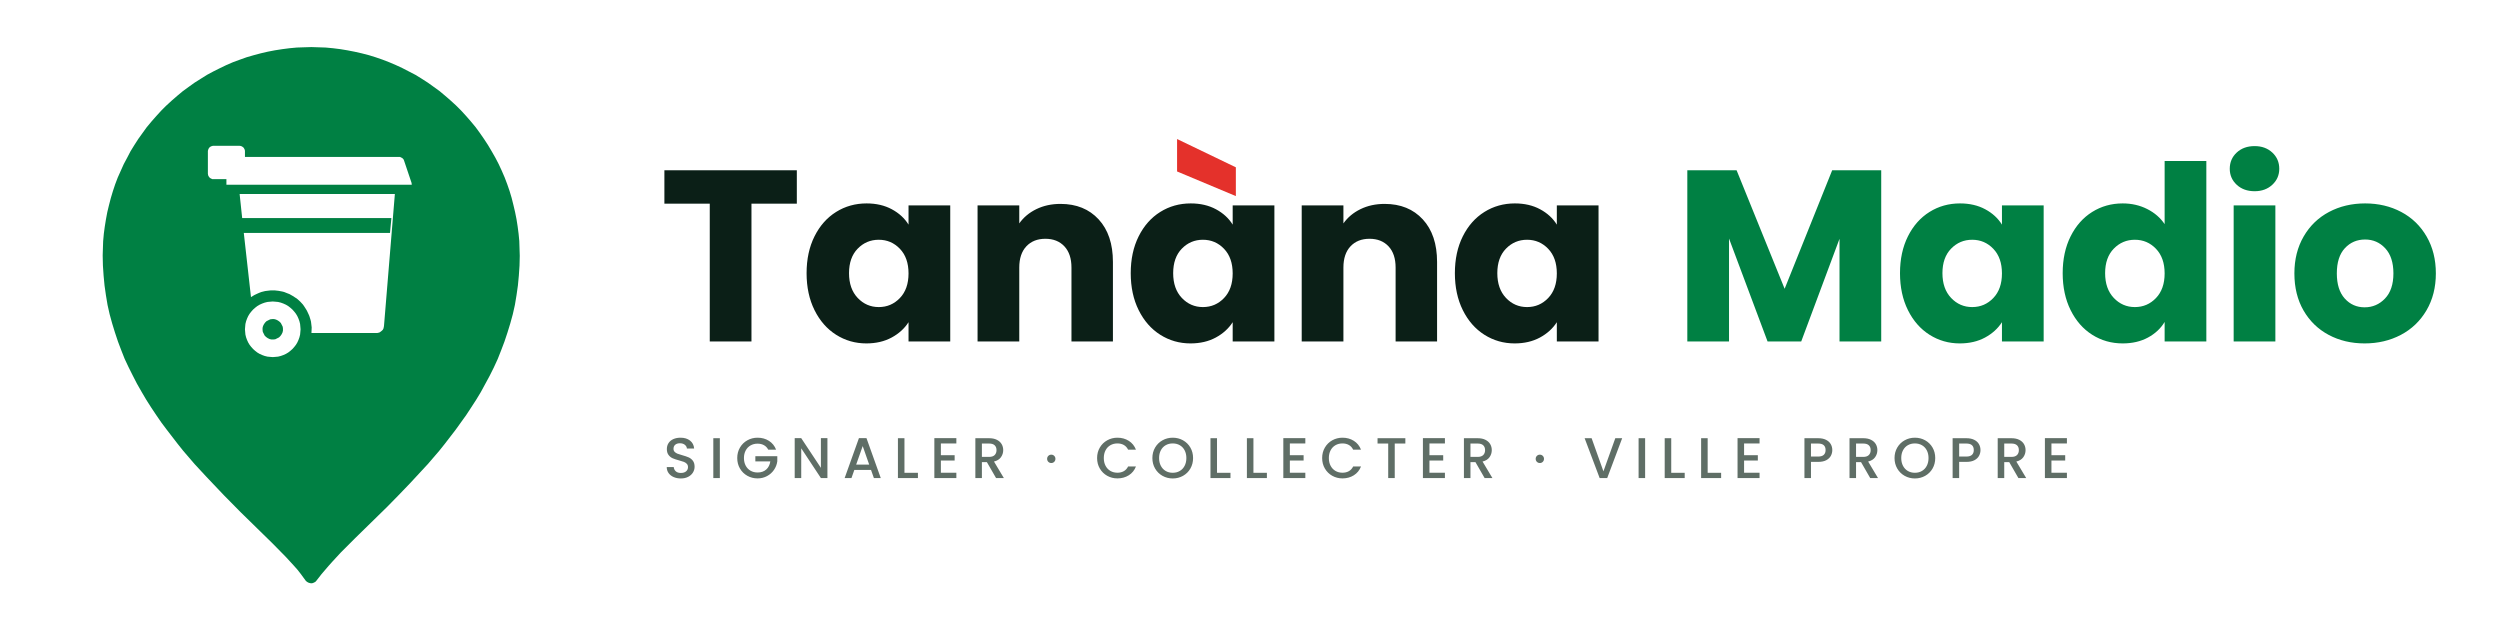
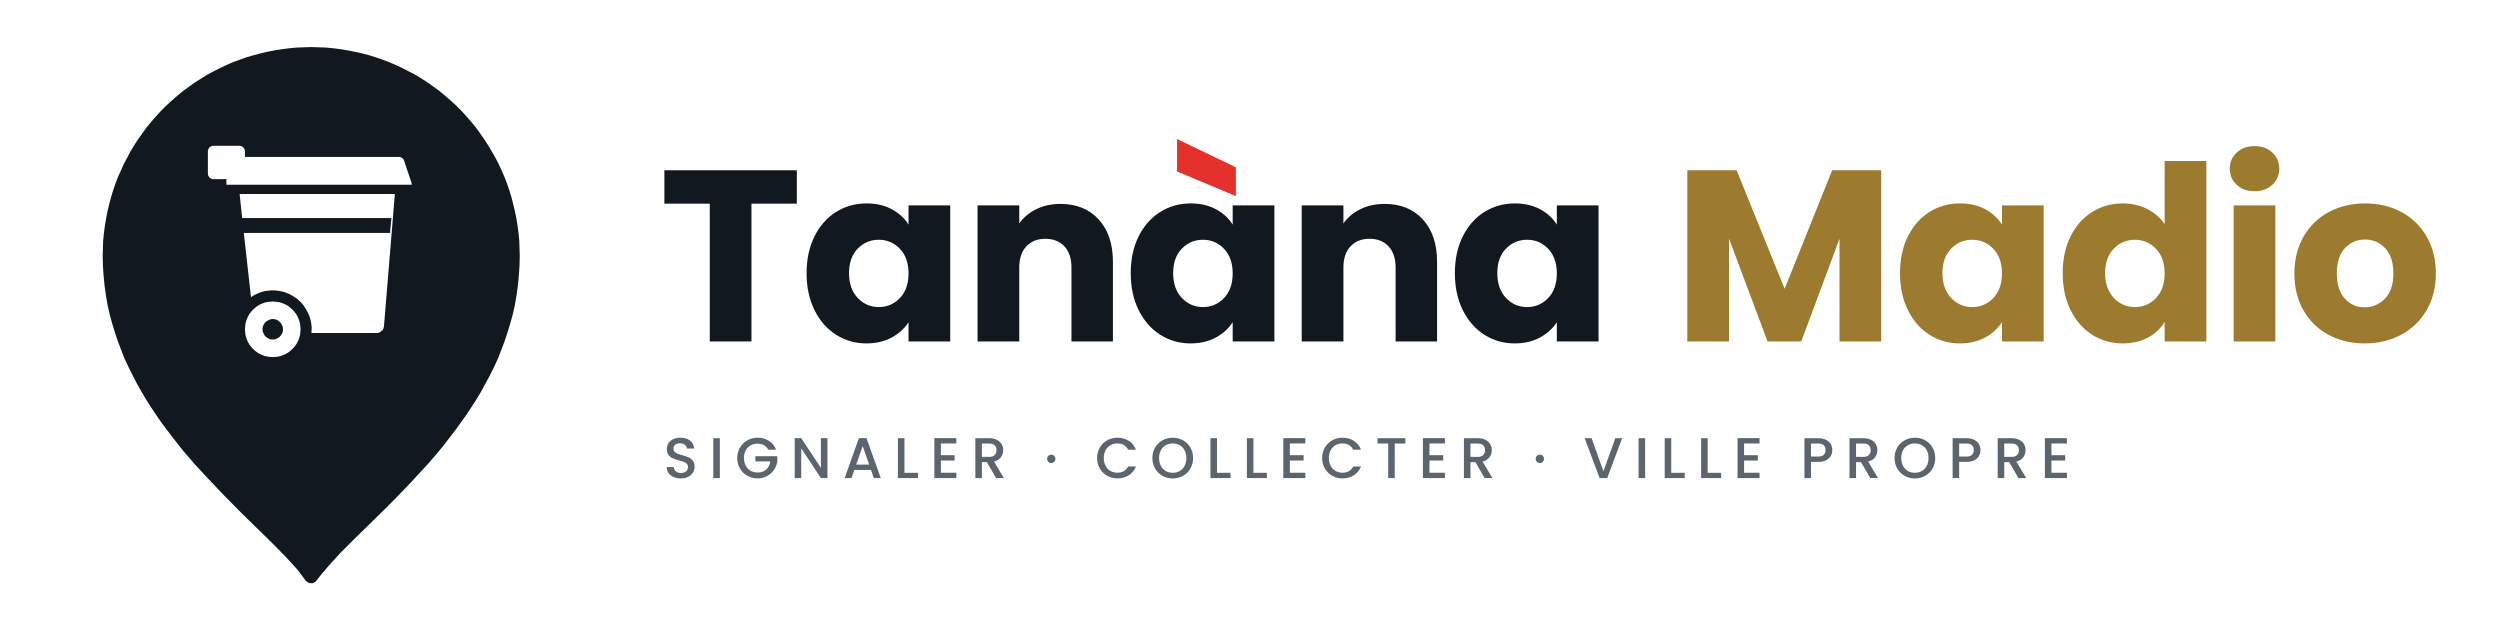
<svg xmlns="http://www.w3.org/2000/svg" viewBox="0 0 1025 256" width="1025" height="256" role="img" aria-labelledby="title">
  <g transform="translate(6 6) scale(0.95)">
-     <path fill="#008043" fill-rule="evenodd" d="M125.7 244.4L126.2 244.8L126.7 245.1L127.3 245.3L127.8 245.4L128.4 245.4L129.0 245.2L129.6 244.9L130.0 244.6L132.5 241.4L135.5 237.9L137.2 236.0L140.8 232.1L146.9 226.0L160.8 212.4L165.7 207.4L170.7 202.2L175.7 196.8L178.3 194.0L183.2 188.3L185.6 185.3L190.3 179.2L192.6 176.0L194.9 172.8L197.0 169.6L199.2 166.2L201.2 162.9L203.1 159.4L205.0 155.9L206.8 152.3L208.5 148.6L210.0 144.8L211.4 141.1L212.7 137.2L213.9 133.3L215.0 129.3L215.9 125.3L216.6 121.1L217.2 116.9L217.6 112.7L217.9 108.3L218.0 104.1L217.9 100.9L217.8 97.7L217.5 94.6L217.1 91.5L216.6 88.3L216.0 85.3L215.3 82.3L214.5 79.1L213.6 76.1L212.6 73.2L211.5 70.3L210.2 67.3L208.9 64.5L207.5 61.8L205.9 59.0L204.3 56.3L202.6 53.7L200.8 51.1L198.9 48.5L196.9 46.1L194.9 43.8L192.7 41.4L190.5 39.2L188.2 37.1L185.9 35.1L183.4 33.0L180.9 31.2L178.4 29.4L175.6 27.6L173.0 26.0L170.3 24.6L167.4 23.1L164.6 21.8L161.8 20.6L158.7 19.4L155.8 18.4L152.9 17.5L149.8 16.7L146.7 16.0L143.6 15.4L140.6 14.9L137.4 14.5L134.2 14.2L131.1 14.1L128.1 14.0L124.8 14.1L121.8 14.2L118.6 14.5L115.5 14.9L112.3 15.4L109.2 16.0L106.2 16.7L103.2 17.5L100.1 18.4L97.3 19.4L94.3 20.5L91.3 21.8L88.6 23.1L85.8 24.5L83.0 26.0L80.3 27.7L77.6 29.4L75.1 31.2L72.5 33.1L70.1 35.1L67.8 37.1L65.4 39.3L63.3 41.4L61.2 43.7L59.0 46.2L57.0 48.6L55.2 51.1L53.4 53.6L51.6 56.4L50.0 59.0L48.6 61.7L47.1 64.5L45.8 67.4L44.5 70.3L43.4 73.2L42.4 76.2L41.5 79.2L40.7 82.3L40.0 85.2L39.4 88.4L38.9 91.5L38.5 94.5L38.2 97.8L38.1 100.8L38.0 103.9L38.1 108.3L38.4 112.7L38.8 116.9L39.4 121.1L40.1 125.3L41.0 129.3L42.1 133.3L43.3 137.2L44.6 141.1L46.0 144.8L47.5 148.6L49.2 152.2L51.0 155.8L52.8 159.3L54.8 162.8L56.8 166.2L58.9 169.5L61.1 172.8L63.3 176.0L65.7 179.2L70.4 185.3L72.8 188.3L77.7 194.0L82.8 199.5L90.3 207.4L97.6 214.8L111.2 228.1L117.1 234.1L120.5 237.8L122.1 239.6L123.5 241.4ZM83.5 69.3L83.4 68.6L83.4 58.8L83.6 58.1L83.8 57.7L84.1 57.3L84.5 57.0L84.9 56.8L85.6 56.6L97.0 56.6L97.7 56.7L98.3 57.0L98.9 57.5L99.1 57.9L99.3 58.3L99.4 58.8L99.4 61.4L165.8 61.4L166.3 61.4L166.9 61.7L167.3 61.9L167.8 62.4L168.0 62.8L171.3 72.6L171.4 73.4L91.4 73.4L91.4 71.0L85.8 71.0L85.3 71.0L84.9 70.8L84.3 70.5L83.8 69.9ZM156.5 137.4L128.1 137.4L128.2 135.0L128.0 133.3L127.9 132.5L127.7 131.7L127.2 130.1L126.9 129.4L126.2 127.9L125.8 127.2L124.9 125.8L124.4 125.1L123.3 123.9L122.1 122.8L121.4 122.3L120.0 121.4L118.6 120.6L117.8 120.3L116.3 119.7L115.5 119.5L113.9 119.2L113.0 119.1L112.2 119.0L110.6 119.0L108.9 119.2L108.1 119.3L106.5 119.7L105.7 120.0L105.0 120.3L103.5 121.0L102.0 121.9L98.9 94.2L162.0 94.2L162.6 87.8L98.2 87.8L97.1 77.4L164.1 77.4L159.4 134.4L159.2 135.4L158.9 136.0L158.5 136.4L158.0 136.8L157.4 137.2ZM123.3 134.6L123.4 135.8L123.3 137.0L123.2 138.1L122.9 139.3L122.5 140.4L122.0 141.5L121.4 142.5L120.7 143.4L119.9 144.3L119.0 145.1L118.1 145.8L117.1 146.4L116.0 146.9L114.9 147.3L113.7 147.6L112.6 147.7L111.4 147.8L110.2 147.7L109.1 147.6L107.9 147.3L106.8 146.9L105.7 146.4L104.7 145.8L103.8 145.1L102.9 144.3L102.1 143.4L101.4 142.5L100.8 141.5L100.3 140.4L99.9 139.3L99.6 138.1L99.5 137.0L99.4 135.8L99.5 134.6L99.6 133.5L99.9 132.3L100.3 131.2L100.8 130.1L101.4 129.1L102.1 128.2L102.9 127.3L103.8 126.5L104.7 125.8L105.7 125.2L106.8 124.7L107.9 124.3L109.1 124.0L110.2 123.9L111.4 123.8L112.6 123.9L113.7 124.0L114.9 124.3L116.0 124.7L117.1 125.2L118.1 125.8L119.0 126.5L119.9 127.3L120.7 128.2L121.4 129.1L122.0 130.1L122.5 131.2L122.9 132.3L123.2 133.5ZM115.8 136.4L115.8 135.5L115.7 134.7L115.3 133.9L114.9 133.1L114.3 132.5L113.6 132.0L112.8 131.6L112.0 131.4L111.1 131.4L110.3 131.5L109.5 131.9L108.7 132.3L108.1 132.9L107.6 133.6L107.2 134.4L107.0 135.2L107.0 136.1L107.1 136.9L107.5 137.7L107.9 138.5L108.5 139.1L109.2 139.6L110.0 140.0L110.8 140.2L111.7 140.2L112.5 140.1L113.3 139.7L114.1 139.3L114.7 138.7L115.2 138.0L115.6 137.2Z" />
+     <path fill="#111820" fill-rule="evenodd" d="M125.7 244.4L126.2 244.8L126.7 245.1L127.3 245.3L127.8 245.4L128.4 245.4L129.0 245.2L129.6 244.9L130.0 244.6L132.5 241.4L135.5 237.9L137.2 236.0L140.8 232.1L146.9 226.0L160.8 212.4L165.7 207.4L170.7 202.2L175.7 196.8L178.3 194.0L183.2 188.3L185.6 185.3L190.3 179.2L192.6 176.0L194.9 172.8L197.0 169.6L199.2 166.2L201.2 162.9L203.1 159.4L205.0 155.9L206.8 152.3L208.5 148.6L210.0 144.8L211.4 141.1L212.7 137.2L213.9 133.3L215.0 129.3L215.9 125.3L216.6 121.1L217.2 116.9L217.6 112.7L217.9 108.3L218.0 104.1L217.9 100.9L217.8 97.7L217.5 94.6L217.1 91.5L216.6 88.3L216.0 85.3L215.3 82.3L214.5 79.1L213.6 76.1L212.6 73.2L211.5 70.3L210.2 67.3L208.9 64.5L207.5 61.8L205.9 59.0L204.3 56.3L202.6 53.7L200.8 51.1L198.9 48.5L196.9 46.1L194.9 43.8L192.7 41.4L190.5 39.2L188.2 37.1L185.9 35.1L183.4 33.0L180.9 31.2L178.4 29.4L175.6 27.6L173.0 26.0L170.3 24.6L167.4 23.1L164.6 21.8L161.8 20.6L158.7 19.4L155.8 18.4L152.9 17.5L149.8 16.7L146.7 16.0L143.6 15.4L140.6 14.9L137.4 14.5L134.2 14.2L131.1 14.1L128.1 14.0L124.8 14.1L121.8 14.2L118.6 14.5L115.5 14.9L112.3 15.4L109.2 16.0L106.2 16.7L103.2 17.5L100.1 18.4L97.3 19.4L94.3 20.5L91.3 21.8L88.6 23.1L85.8 24.5L83.0 26.0L80.3 27.7L77.6 29.4L75.1 31.2L72.5 33.1L70.1 35.1L67.8 37.1L65.4 39.3L63.3 41.4L61.2 43.7L59.0 46.2L57.0 48.6L55.2 51.1L53.4 53.6L51.6 56.4L50.0 59.0L48.6 61.7L47.1 64.5L45.8 67.4L44.5 70.3L43.4 73.2L42.4 76.2L41.5 79.2L40.7 82.3L40.0 85.2L39.4 88.4L38.9 91.5L38.5 94.5L38.2 97.8L38.1 100.8L38.0 103.9L38.1 108.3L38.4 112.7L38.8 116.9L39.4 121.1L40.1 125.3L41.0 129.3L42.1 133.3L43.3 137.2L44.6 141.1L46.0 144.8L47.5 148.6L49.2 152.2L51.0 155.8L52.8 159.3L54.8 162.8L56.8 166.2L58.9 169.5L61.1 172.8L63.3 176.0L65.7 179.2L70.4 185.3L72.8 188.3L77.7 194.0L82.8 199.5L90.3 207.4L97.6 214.8L111.2 228.1L117.1 234.1L120.5 237.8L122.1 239.6L123.5 241.4ZM83.5 69.3L83.4 68.6L83.4 58.8L83.6 58.1L83.8 57.7L84.1 57.3L84.5 57.0L84.9 56.8L85.6 56.6L97.0 56.6L97.7 56.7L98.3 57.0L98.9 57.5L99.1 57.9L99.3 58.3L99.4 58.8L99.4 61.4L165.8 61.4L166.3 61.4L166.9 61.7L167.3 61.9L167.8 62.4L168.0 62.8L171.3 72.6L171.4 73.4L91.4 73.4L91.4 71.0L85.8 71.0L85.3 71.0L84.9 70.8L84.3 70.5L83.8 69.9ZM156.5 137.4L128.1 137.4L128.2 135.0L128.0 133.3L127.9 132.5L127.7 131.7L127.2 130.1L126.9 129.4L126.2 127.9L125.8 127.2L124.9 125.8L124.4 125.1L123.3 123.9L122.1 122.8L121.4 122.3L120.0 121.4L118.6 120.6L117.8 120.3L116.3 119.7L115.5 119.5L113.9 119.2L113.0 119.1L112.2 119.0L110.6 119.0L108.9 119.2L108.1 119.3L106.5 119.7L105.7 120.0L105.0 120.3L103.5 121.0L102.0 121.9L98.9 94.2L162.0 94.2L162.6 87.8L98.2 87.8L97.1 77.4L164.1 77.4L159.4 134.4L159.2 135.4L158.9 136.0L158.5 136.4L158.0 136.8L157.4 137.2ZM123.3 134.6L123.4 135.8L123.3 137.0L123.2 138.1L122.9 139.3L122.5 140.4L122.0 141.5L121.4 142.5L120.7 143.4L119.9 144.3L119.0 145.1L118.1 145.8L117.1 146.4L116.0 146.9L114.9 147.3L113.7 147.6L112.6 147.7L111.4 147.8L110.2 147.7L109.1 147.6L107.9 147.3L106.8 146.9L105.7 146.4L104.7 145.8L103.8 145.1L102.9 144.3L102.1 143.4L101.4 142.5L100.8 141.5L100.3 140.4L99.9 139.3L99.6 138.1L99.5 137.0L99.4 135.8L99.5 134.6L99.6 133.5L99.9 132.3L100.3 131.2L100.8 130.1L101.4 129.1L102.1 128.2L102.9 127.3L103.8 126.5L104.7 125.8L105.7 125.2L106.8 124.7L107.9 124.3L109.1 124.0L110.2 123.9L111.4 123.8L112.6 123.9L113.7 124.0L114.9 124.3L116.0 124.7L117.1 125.2L118.1 125.8L119.0 126.5L119.9 127.3L120.7 128.2L121.4 129.1L122.0 130.1L122.5 131.2L122.9 132.3L123.2 133.5ZM115.8 136.4L115.8 135.5L115.7 134.7L115.3 133.9L114.9 133.1L114.3 132.5L113.6 132.0L112.8 131.6L112.0 131.4L111.1 131.4L110.3 131.5L109.5 131.9L108.7 132.3L108.1 132.9L107.6 133.6L107.2 134.4L107.0 135.2L107.0 136.1L107.1 136.9L107.5 137.7L107.9 138.5L108.5 139.1L109.2 139.6L110.0 140.0L110.8 140.2L111.7 140.2L112.5 140.1L113.3 139.7L114.1 139.3L114.7 138.7L115.2 138.0L115.6 137.2Z" />
  </g>
  <defs>
    <clipPath id="acc270140">
      <rect x="461.6" y="55.0" width="62.9" height="25.4" />
    </clipPath>
    <clipPath id="no270140">
      <path clip-rule="evenodd" d="M-5000 -5000H5000V5000H-5000Z M461.6 55.0V80.4H524.5V55.0Z" />
    </clipPath>
  </defs>
-   <path fill="#0B1F17" clip-path="url(#no270140)" d="M326.7 69.8V83.5H308.1V140.0H291.0V83.5H272.4V69.8ZM355.3 83.4Q361.2 83.4 365.65 85.8Q370.1 88.2 372.5 92.1V84.2H389.6V140.0H372.5V132.1Q370 136.0 365.55 138.4Q361.1 140.8 355.2 140.8Q348.4 140.8 342.8 137.25Q337.2 133.7 333.95 127.15Q330.7 120.6 330.7 112.0Q330.7 103.4 333.95 96.9Q337.2 90.4 342.8 86.9Q348.4 83.4 355.3 83.4ZM360.3 98.3Q355.2 98.3 351.65 101.95Q348.1 105.6 348.1 112.0Q348.1 118.4 351.65 122.15Q355.2 125.9 360.3 125.9Q365.4 125.9 368.95 122.2Q372.5 118.5 372.5 112.1Q372.5 105.7 368.95 102.0Q365.4 98.3 360.3 98.3ZM456.3 107.4V140.0H439.3V109.7Q439.3 104.1 436.4 101.0Q433.5 97.9 428.6 97.9Q423.7 97.9 420.8 101.0Q417.9 104.1 417.9 109.7V140.0H400.8V84.2H417.9V91.6Q420.5 87.9 424.9 85.75Q429.3 83.6 434.8 83.6Q444.6 83.6 450.45 89.95Q456.3 96.3 456.3 107.4ZM488.2 83.4Q494.1 83.4 498.55 85.8Q503 88.2 505.4 92.1V84.2H522.5V140.0H505.4V132.1Q502.9 136.0 498.45 138.4Q494 140.8 488.1 140.8Q481.3 140.8 475.7 137.25Q470.1 133.7 466.85 127.15Q463.6 120.6 463.6 112.0Q463.6 103.4 466.85 96.9Q470.1 90.4 475.7 86.9Q481.3 83.4 488.2 83.4ZM493.2 98.3Q488.1 98.3 484.55 101.95Q481 105.6 481 112.0Q481 118.4 484.55 122.15Q488.1 125.9 493.2 125.9Q498.3 125.9 501.85 122.2Q505.4 118.5 505.4 112.1Q505.4 105.7 501.85 102.0Q498.3 98.3 493.2 98.3ZM506.7 68.6V80.4L482.6 70.3V57.0ZM589.2 107.4V140.0H572.2V109.7Q572.2 104.1 569.3 101.0Q566.4 97.9 561.5 97.9Q556.6 97.9 553.7 101.0Q550.8 104.1 550.8 109.7V140.0H533.7V84.2H550.8V91.6Q553.4 87.9 557.8 85.75Q562.2 83.6 567.7 83.6Q577.5 83.6 583.35 89.95Q589.2 96.3 589.2 107.4ZM621.1 83.4Q627.0 83.4 631.45 85.8Q635.9 88.2 638.3 92.1V84.2H655.4V140.0H638.3V132.1Q635.8 136.0 631.35 138.4Q626.9 140.8 621.0 140.8Q614.2 140.8 608.6 137.25Q603.0 133.7 599.75 127.15Q596.5 120.6 596.5 112.0Q596.5 103.4 599.75 96.9Q603.0 90.4 608.6 86.9Q614.2 83.4 621.1 83.4ZM626.1 98.3Q621.0 98.3 617.45 101.95Q613.9 105.6 613.9 112.0Q613.9 118.4 617.45 122.15Q621.0 125.9 626.1 125.9Q631.2 125.9 634.75 122.2Q638.3 118.5 638.3 112.1Q638.3 105.7 634.75 102.0Q631.2 98.3 626.1 98.3Z" />
+   <path fill="#111820" clip-path="url(#no270140)" d="M326.7 69.8V83.5H308.1V140.0H291.0V83.5H272.4V69.8ZM355.3 83.4Q361.2 83.4 365.65 85.8Q370.1 88.2 372.5 92.1V84.2H389.6V140.0H372.5V132.1Q370 136.0 365.55 138.4Q361.1 140.8 355.2 140.8Q348.4 140.8 342.8 137.25Q337.2 133.7 333.95 127.15Q330.7 120.6 330.7 112.0Q330.7 103.4 333.95 96.9Q337.2 90.4 342.8 86.9Q348.4 83.4 355.3 83.4ZM360.3 98.3Q355.2 98.3 351.65 101.95Q348.1 105.6 348.1 112.0Q348.1 118.4 351.65 122.15Q355.2 125.9 360.3 125.9Q365.4 125.9 368.95 122.2Q372.5 118.5 372.5 112.1Q372.5 105.7 368.95 102.0Q365.4 98.3 360.3 98.3ZM456.3 107.4V140.0H439.3V109.7Q439.3 104.1 436.4 101.0Q433.5 97.9 428.6 97.9Q423.7 97.9 420.8 101.0Q417.9 104.1 417.9 109.7V140.0H400.8V84.2H417.9V91.6Q420.5 87.9 424.9 85.75Q429.3 83.6 434.8 83.6Q444.6 83.6 450.45 89.95Q456.3 96.3 456.3 107.4ZM488.2 83.4Q494.1 83.4 498.55 85.8Q503 88.2 505.4 92.1V84.2H522.5V140.0H505.4V132.1Q502.9 136.0 498.45 138.4Q494 140.8 488.1 140.8Q481.3 140.8 475.7 137.25Q470.1 133.7 466.85 127.15Q463.6 120.6 463.6 112.0Q463.6 103.4 466.85 96.9Q470.1 90.4 475.7 86.9Q481.3 83.4 488.2 83.4ZM493.2 98.3Q488.1 98.3 484.55 101.95Q481 105.6 481 112.0Q481 118.4 484.55 122.15Q488.1 125.9 493.2 125.9Q498.3 125.9 501.85 122.2Q505.4 118.5 505.4 112.1Q505.4 105.7 501.85 102.0Q498.3 98.3 493.2 98.3ZM506.7 68.6V80.4L482.6 70.3V57.0ZM589.2 107.4V140.0H572.2V109.7Q572.2 104.1 569.3 101.0Q566.4 97.9 561.5 97.9Q556.6 97.9 553.7 101.0Q550.8 104.1 550.8 109.7V140.0H533.7V84.2H550.8V91.6Q553.4 87.9 557.8 85.75Q562.2 83.6 567.7 83.6Q577.5 83.6 583.35 89.95Q589.2 96.3 589.2 107.4ZM621.1 83.4Q627.0 83.4 631.45 85.8Q635.9 88.2 638.3 92.1V84.2H655.4V140.0H638.3V132.1Q635.8 136.0 631.35 138.4Q626.9 140.8 621.0 140.8Q614.2 140.8 608.6 137.25Q603.0 133.7 599.75 127.15Q596.5 120.6 596.5 112.0Q596.5 103.4 599.75 96.9Q603.0 90.4 608.6 86.9Q614.2 83.4 621.1 83.4ZM626.1 98.3Q621.0 98.3 617.45 101.95Q613.9 105.6 613.9 112.0Q613.9 118.4 617.45 122.15Q621.0 125.9 626.1 125.9Q631.2 125.9 634.75 122.2Q638.3 118.5 638.3 112.1Q638.3 105.7 634.75 102.0Q631.2 98.3 626.1 98.3Z" />
  <path fill="#E4312B" clip-path="url(#acc270140)" d="M326.7 69.8V83.5H308.1V140.0H291.0V83.5H272.4V69.8ZM355.3 83.4Q361.2 83.4 365.65 85.8Q370.1 88.2 372.5 92.1V84.2H389.6V140.0H372.5V132.1Q370 136.0 365.55 138.4Q361.1 140.8 355.2 140.8Q348.4 140.8 342.8 137.25Q337.2 133.7 333.95 127.15Q330.7 120.6 330.7 112.0Q330.7 103.4 333.95 96.9Q337.2 90.4 342.8 86.9Q348.4 83.4 355.3 83.4ZM360.3 98.3Q355.2 98.3 351.65 101.95Q348.1 105.6 348.1 112.0Q348.1 118.4 351.65 122.15Q355.2 125.9 360.3 125.9Q365.4 125.9 368.95 122.2Q372.5 118.5 372.5 112.1Q372.5 105.7 368.95 102.0Q365.4 98.3 360.3 98.3ZM456.3 107.4V140.0H439.3V109.7Q439.3 104.1 436.4 101.0Q433.5 97.9 428.6 97.9Q423.7 97.9 420.8 101.0Q417.9 104.1 417.9 109.7V140.0H400.8V84.2H417.9V91.6Q420.5 87.9 424.9 85.75Q429.3 83.6 434.8 83.6Q444.6 83.6 450.45 89.95Q456.3 96.3 456.3 107.4ZM488.2 83.4Q494.1 83.4 498.55 85.8Q503 88.2 505.4 92.1V84.2H522.5V140.0H505.4V132.1Q502.9 136.0 498.45 138.4Q494 140.8 488.1 140.8Q481.3 140.8 475.7 137.25Q470.1 133.7 466.85 127.15Q463.6 120.6 463.6 112.0Q463.6 103.4 466.85 96.9Q470.1 90.4 475.7 86.9Q481.3 83.4 488.2 83.4ZM493.2 98.3Q488.1 98.3 484.55 101.95Q481 105.6 481 112.0Q481 118.4 484.55 122.15Q488.1 125.9 493.2 125.9Q498.3 125.9 501.85 122.2Q505.4 118.5 505.4 112.1Q505.4 105.7 501.85 102.0Q498.3 98.3 493.2 98.3ZM506.7 68.6V80.4L482.6 70.3V57.0ZM589.2 107.4V140.0H572.2V109.7Q572.2 104.1 569.3 101.0Q566.4 97.9 561.5 97.9Q556.6 97.9 553.7 101.0Q550.8 104.1 550.8 109.7V140.0H533.7V84.2H550.8V91.6Q553.4 87.9 557.8 85.75Q562.2 83.6 567.7 83.6Q577.5 83.6 583.35 89.95Q589.2 96.3 589.2 107.4ZM621.1 83.4Q627.0 83.4 631.45 85.8Q635.9 88.2 638.3 92.1V84.2H655.4V140.0H638.3V132.1Q635.8 136.0 631.35 138.4Q626.9 140.8 621.0 140.8Q614.2 140.8 608.6 137.25Q603.0 133.7 599.75 127.15Q596.5 120.6 596.5 112.0Q596.5 103.4 599.75 96.9Q603.0 90.4 608.6 86.9Q614.2 83.4 621.1 83.4ZM626.1 98.3Q621.0 98.3 617.45 101.95Q613.9 105.6 613.9 112.0Q613.9 118.4 617.45 122.15Q621.0 125.9 626.1 125.9Q631.2 125.9 634.75 122.2Q638.3 118.5 638.3 112.1Q638.3 105.7 634.75 102.0Q631.2 98.3 626.1 98.3Z" />
-   <path fill="#008043" d="M771.3 69.8V140.0H754.2V97.9L738.5 140.0H724.7L708.9 97.8V140.0H691.8V69.8H712.0L731.7 118.4L751.2 69.8ZM803.6 83.4Q809.5 83.4 813.95 85.8Q818.4 88.2 820.8 92.1V84.2H837.9V140.0H820.8V132.1Q818.3 136.0 813.85 138.4Q809.4 140.8 803.5 140.8Q796.7 140.8 791.1 137.25Q785.5 133.7 782.25 127.15Q779.0 120.6 779.0 112.0Q779.0 103.4 782.25 96.9Q785.5 90.4 791.1 86.9Q796.7 83.4 803.6 83.4ZM808.6 98.3Q803.5 98.3 799.95 101.95Q796.4 105.6 796.4 112.0Q796.4 118.4 799.95 122.15Q803.5 125.9 808.6 125.9Q813.7 125.9 817.25 122.2Q820.8 118.5 820.8 112.1Q820.8 105.7 817.25 102.0Q813.7 98.3 808.6 98.3ZM870.3 83.4Q875.8 83.4 880.35 85.7Q884.9 88.0 887.5 91.9V66.0H904.6V140.0H887.5V132.0Q885.1 136.0 880.65 138.4Q876.2 140.8 870.3 140.8Q863.4 140.8 857.8 137.25Q852.2 133.7 848.95 127.15Q845.7 120.6 845.7 112.0Q845.7 103.4 848.95 96.9Q852.2 90.4 857.8 86.9Q863.4 83.4 870.3 83.4ZM875.3 98.3Q870.2 98.3 866.65 101.95Q863.1 105.6 863.1 112.0Q863.1 118.4 866.65 122.15Q870.2 125.9 875.3 125.9Q880.4 125.9 883.95 122.2Q887.5 118.5 887.5 112.1Q887.5 105.7 883.95 102.0Q880.4 98.3 875.3 98.3ZM914.2 69.2Q914.2 65.2 917.05 62.55Q919.9 59.9 924.4 59.9Q928.8 59.9 931.65 62.55Q934.5 65.2 934.5 69.2Q934.5 73.1 931.65 75.75Q928.8 78.4 924.4 78.4Q919.9 78.4 917.05 75.75Q914.2 73.1 914.2 69.2ZM932.9 84.2V140.0H915.8V84.2ZM940.7 112.1Q940.7 103.5 944.5 96.95Q948.3 90.4 954.9 86.9Q961.5 83.4 969.7 83.4Q977.9 83.4 984.5 86.9Q991.1 90.4 994.9 96.95Q998.7 103.5 998.7 112.1Q998.7 120.7 994.85 127.25Q991 133.8 984.35 137.3Q977.7 140.8 969.5 140.8Q961.3 140.8 954.75 137.3Q948.2 133.8 944.45 127.3Q940.7 120.8 940.7 112.1ZM981.3 112.1Q981.3 105.4 977.95 101.8Q974.6 98.2 969.7 98.2Q964.7 98.2 961.4 101.75Q958.1 105.3 958.1 112.1Q958.1 118.8 961.35 122.4Q964.6 126.0 969.5 126.0Q974.4 126.0 977.85 122.4Q981.3 118.8 981.3 112.1Z" />
-   <path fill="#5F6E66" d="M273.363 191.488H276.23Q276.324 192.546 277.064 193.227Q277.805 193.909 279.144 193.909Q280.531 193.909 281.306 193.239Q282.082 192.569 282.082 191.512Q282.082 190.689 281.6 190.172Q281.118 189.655 280.401 189.373Q279.685 189.091 278.416 188.762Q276.817 188.339 275.819 187.904Q274.82 187.47 274.115 186.553Q273.41 185.637 273.41 184.109Q273.41 182.699 274.115 181.642Q274.82 180.584 276.089 180.02Q277.358 179.456 279.026 179.456Q281.4 179.456 282.916 180.643Q284.432 181.829 284.596 183.898H281.635Q281.565 183.005 280.789 182.37Q280.014 181.736 278.745 181.736Q277.593 181.736 276.865 182.323Q276.136 182.911 276.136 184.015Q276.136 184.767 276.594 185.249Q277.053 185.731 277.757 186.012Q278.462 186.294 279.685 186.624Q281.306 187.07 282.328 187.517Q283.351 187.963 284.067 188.891Q284.784 189.82 284.784 191.37Q284.784 192.616 284.114 193.721Q283.445 194.825 282.164 195.495Q280.883 196.165 279.144 196.165Q277.499 196.165 276.183 195.589Q274.867 195.013 274.115 193.956Q273.363 192.898 273.363 191.488ZM295.136 179.667V196.0H292.457V179.667ZM314.981 184.368Q314.347 183.145 313.219 182.523Q312.091 181.9 310.61 181.9Q308.989 181.9 307.72 182.629Q306.451 183.357 305.734 184.697Q305.017 186.036 305.017 187.798Q305.017 189.561 305.734 190.912Q306.451 192.263 307.72 192.992Q308.989 193.72 310.61 193.72Q312.796 193.72 314.159 192.498Q315.522 191.276 315.827 189.185H309.694V187.047H318.694V189.138Q318.436 191.042 317.343 192.639Q316.25 194.238 314.499 195.189Q312.749 196.141 310.61 196.141Q308.307 196.141 306.404 195.072Q304.5 194.002 303.384 192.099Q302.268 190.196 302.268 187.798Q302.268 185.401 303.384 183.498Q304.5 181.595 306.415 180.525Q308.331 179.456 310.61 179.456Q313.219 179.456 315.251 180.737Q317.284 182.018 318.201 184.368ZM339.245 196.0H336.566L328.505 183.803V196.0H325.826V179.644H328.505L336.566 191.817V179.644H339.245ZM357.116 192.663H350.278L349.103 196.0H346.306L352.158 179.644H355.26L361.111 196.0H358.291ZM356.364 190.477 353.709 182.887 351.03 190.477ZM370.828 193.838H376.351V196.0H368.149V179.667H370.828ZM385.762 181.829V186.624H391.402V188.809H385.762V193.815H392.107V196.0H383.083V179.644H392.107V181.829ZM408.381 196.0 404.621 189.467H402.576V196.0H399.897V179.667H405.537Q407.417 179.667 408.721 180.325Q410.026 180.983 410.672 182.088Q411.318 183.192 411.318 184.555Q411.318 186.154 410.39 187.458Q409.462 188.762 407.535 189.232L411.577 196.0ZM402.576 187.328H405.537Q407.041 187.328 407.805 186.577Q408.569 185.825 408.569 184.555Q408.569 183.286 407.817 182.57Q407.065 181.853 405.537 181.853H402.576ZM429.319 188.127Q429.319 187.399 429.812 186.905Q430.306 186.412 431.034 186.412Q431.739 186.412 432.233 186.905Q432.726 187.399 432.726 188.127Q432.726 188.856 432.233 189.349Q431.739 189.843 431.034 189.843Q430.306 189.843 429.812 189.349Q429.319 188.856 429.319 188.127ZM458.153 179.456Q460.761 179.456 462.794 180.737Q464.827 182.018 465.743 184.368H462.524Q461.889 183.075 460.761 182.44Q459.633 181.806 458.153 181.806Q456.531 181.806 455.262 182.535Q453.993 183.263 453.276 184.626Q452.56 185.989 452.56 187.798Q452.56 189.608 453.276 190.971Q453.993 192.334 455.262 193.074Q456.531 193.815 458.153 193.815Q459.633 193.815 460.761 193.18Q461.889 192.546 462.524 191.253H465.743Q464.827 193.603 462.794 194.872Q460.761 196.141 458.153 196.141Q455.85 196.141 453.946 195.072Q452.043 194.002 450.926 192.099Q449.81 190.196 449.81 187.798Q449.81 185.401 450.926 183.498Q452.043 181.595 453.958 180.525Q455.873 179.456 458.153 179.456ZM472.476 187.798Q472.476 185.401 473.592 183.498Q474.708 181.595 476.623 180.525Q478.539 179.456 480.818 179.456Q483.121 179.456 485.036 180.525Q486.952 181.595 488.056 183.498Q489.161 185.401 489.161 187.798Q489.161 190.196 488.056 192.111Q486.952 194.026 485.036 195.095Q483.121 196.165 480.818 196.165Q478.539 196.165 476.623 195.095Q474.708 194.026 473.592 192.111Q472.476 190.196 472.476 187.798ZM486.411 187.798Q486.411 185.989 485.694 184.626Q484.978 183.263 483.709 182.535Q482.44 181.806 480.818 181.806Q479.197 181.806 477.928 182.535Q476.659 183.263 475.942 184.626Q475.225 185.989 475.225 187.798Q475.225 189.608 475.942 190.983Q476.659 192.357 477.928 193.098Q479.197 193.838 480.818 193.838Q482.44 193.838 483.709 193.098Q484.978 192.357 485.694 190.983Q486.411 189.608 486.411 187.798ZM498.972 193.838H504.494V196.0H496.293V179.667H498.972ZM513.906 193.838H519.428V196.0H511.227V179.667H513.906ZM528.84 181.829V186.624H534.48V188.809H528.84V193.815H535.185V196.0H526.161V179.644H535.185V181.829ZM550.424 179.456Q553.033 179.456 555.065 180.737Q557.098 182.018 558.015 184.368H554.795Q554.161 183.075 553.033 182.44Q551.905 181.806 550.424 181.806Q548.803 181.806 547.534 182.535Q546.265 183.263 545.548 184.626Q544.831 185.989 544.831 187.798Q544.831 189.608 545.548 190.971Q546.265 192.334 547.534 193.074Q548.803 193.815 550.424 193.815Q551.905 193.815 553.033 193.18Q554.161 192.546 554.795 191.253H558.015Q557.098 193.603 555.065 194.872Q553.033 196.141 550.424 196.141Q548.121 196.141 546.218 195.072Q544.314 194.002 543.198 192.099Q542.082 190.196 542.082 187.798Q542.082 185.401 543.198 183.498Q544.314 181.595 546.229 180.525Q548.145 179.456 550.424 179.456ZM576.192 179.667V181.853H571.844V196.0H569.165V181.853H564.794V179.667ZM586.073 181.829V186.624H591.713V188.809H586.073V193.815H592.418V196.0H583.394V179.644H592.418V181.829ZM608.692 196.0 604.932 189.467H602.887V196.0H600.208V179.667H605.848Q607.728 179.667 609.032 180.325Q610.337 180.983 610.983 182.088Q611.629 183.192 611.629 184.555Q611.629 186.154 610.701 187.458Q609.773 188.762 607.846 189.232L611.888 196.0ZM602.887 187.328H605.848Q607.352 187.328 608.116 186.577Q608.88 185.825 608.88 184.555Q608.88 183.286 608.128 182.57Q607.375 181.853 605.848 181.853H602.887ZM629.63 188.127Q629.63 187.399 630.123 186.905Q630.617 186.412 631.345 186.412Q632.05 186.412 632.543 186.905Q633.037 187.399 633.037 188.127Q633.037 188.856 632.543 189.349Q632.05 189.843 631.345 189.843Q630.617 189.843 630.123 189.349Q629.63 188.856 629.63 188.127ZM665.091 179.667 658.957 196.0H655.855L649.698 179.667H652.565L657.406 193.25L662.271 179.667ZM674.502 179.667V196.0H671.823V179.667ZM685.206 193.838H690.729V196.0H682.527V179.667H685.206ZM700.14 193.838H705.663V196.0H697.461V179.667H700.14ZM715.074 181.829V186.624H720.714V188.809H715.074V193.815H721.419V196.0H712.395V179.644H721.419V181.829ZM745.459 189.373H742.498V196.0H739.819V179.667H745.459Q747.339 179.667 748.643 180.314Q749.947 180.96 750.594 182.065Q751.24 183.169 751.24 184.532Q751.24 185.778 750.652 186.882Q750.065 187.987 748.772 188.68Q747.48 189.373 745.459 189.373ZM748.49 184.532Q748.49 181.853 745.459 181.853H742.498V187.188H745.459Q746.986 187.188 747.738 186.494Q748.49 185.801 748.49 184.532ZM766.785 196.0 763.025 189.467H760.98V196.0H758.301V179.667H763.941Q765.821 179.667 767.126 180.325Q768.43 180.983 769.076 182.088Q769.722 183.192 769.722 184.555Q769.722 186.154 768.794 187.458Q767.866 188.762 765.939 189.232L769.981 196.0ZM760.98 187.328H763.941Q765.445 187.328 766.209 186.577Q766.973 185.825 766.973 184.555Q766.973 183.286 766.221 182.57Q765.469 181.853 763.941 181.853H760.98ZM776.76 187.798Q776.76 185.401 777.877 183.498Q778.993 181.595 780.908 180.525Q782.823 179.456 785.103 179.456Q787.406 179.456 789.321 180.525Q791.236 181.595 792.341 183.498Q793.445 185.401 793.445 187.798Q793.445 190.196 792.341 192.111Q791.236 194.026 789.321 195.095Q787.406 196.165 785.103 196.165Q782.823 196.165 780.908 195.095Q778.993 194.026 777.877 192.111Q776.76 190.196 776.76 187.798ZM790.696 187.798Q790.696 185.989 789.979 184.626Q789.262 183.263 787.993 182.535Q786.724 181.806 785.103 181.806Q783.481 181.806 782.212 182.535Q780.943 183.263 780.227 184.626Q779.51 185.989 779.51 187.798Q779.51 189.608 780.227 190.983Q780.943 192.357 782.212 193.098Q783.481 193.838 785.103 193.838Q786.724 193.838 787.993 193.098Q789.262 192.357 789.979 190.983Q790.696 189.608 790.696 187.798ZM806.217 189.373H803.256V196.0H800.577V179.667H806.217Q808.097 179.667 809.402 180.314Q810.706 180.96 811.352 182.065Q811.998 183.169 811.998 184.532Q811.998 185.778 811.411 186.882Q810.823 187.987 809.531 188.68Q808.238 189.373 806.217 189.373ZM809.249 184.532Q809.249 181.853 806.217 181.853H803.256V187.188H806.217Q807.745 187.188 808.497 186.494Q809.249 185.801 809.249 184.532ZM827.543 196.0 823.783 189.467H821.739V196.0H819.06V179.667H824.7Q826.58 179.667 827.884 180.325Q829.188 180.983 829.835 182.088Q830.481 183.192 830.481 184.555Q830.481 186.154 829.553 187.458Q828.624 188.762 826.697 189.232L830.739 196.0ZM821.739 187.328H824.7Q826.204 187.328 826.968 186.577Q827.731 185.825 827.731 184.555Q827.731 183.286 826.979 182.57Q826.227 181.853 824.7 181.853H821.739ZM841.091 181.829V186.624H846.731V188.809H841.091V193.815H847.436V196.0H838.412V179.644H847.436V181.829Z" />
+   <path fill="#9C7A2E" d="M771.3 69.8V140.0H754.2V97.9L738.5 140.0H724.7L708.9 97.8V140.0H691.8V69.8H712.0L731.7 118.4L751.2 69.8ZM803.6 83.4Q809.5 83.4 813.95 85.8Q818.4 88.2 820.8 92.1V84.2H837.9V140.0H820.8V132.1Q818.3 136.0 813.85 138.4Q809.4 140.8 803.5 140.8Q796.7 140.8 791.1 137.25Q785.5 133.7 782.25 127.15Q779.0 120.6 779.0 112.0Q779.0 103.4 782.25 96.9Q785.5 90.4 791.1 86.9Q796.7 83.4 803.6 83.4ZM808.6 98.3Q803.5 98.3 799.95 101.95Q796.4 105.6 796.4 112.0Q796.4 118.4 799.95 122.15Q803.5 125.9 808.6 125.9Q813.7 125.9 817.25 122.2Q820.8 118.5 820.8 112.1Q820.8 105.7 817.25 102.0Q813.7 98.3 808.6 98.3ZM870.3 83.4Q875.8 83.4 880.35 85.7Q884.9 88.0 887.5 91.9V66.0H904.6V140.0H887.5V132.0Q885.1 136.0 880.65 138.4Q876.2 140.8 870.3 140.8Q863.4 140.8 857.8 137.25Q852.2 133.7 848.95 127.15Q845.7 120.6 845.7 112.0Q845.7 103.4 848.95 96.9Q852.2 90.4 857.8 86.9Q863.4 83.4 870.3 83.4ZM875.3 98.3Q870.2 98.3 866.65 101.95Q863.1 105.6 863.1 112.0Q863.1 118.4 866.65 122.15Q870.2 125.9 875.3 125.9Q880.4 125.9 883.95 122.2Q887.5 118.5 887.5 112.1Q887.5 105.7 883.95 102.0Q880.4 98.3 875.3 98.3ZM914.2 69.2Q914.2 65.2 917.05 62.55Q919.9 59.9 924.4 59.9Q928.8 59.9 931.65 62.55Q934.5 65.2 934.5 69.2Q934.5 73.1 931.65 75.75Q928.8 78.4 924.4 78.4Q919.9 78.4 917.05 75.75Q914.2 73.1 914.2 69.2ZM932.9 84.2V140.0H915.8V84.2ZM940.7 112.1Q940.7 103.5 944.5 96.95Q948.3 90.4 954.9 86.9Q961.5 83.4 969.7 83.4Q977.9 83.4 984.5 86.9Q991.1 90.4 994.9 96.95Q998.7 103.5 998.7 112.1Q998.7 120.7 994.85 127.25Q991 133.8 984.35 137.3Q977.7 140.8 969.5 140.8Q961.3 140.8 954.75 137.3Q948.2 133.8 944.45 127.3Q940.7 120.8 940.7 112.1ZM981.3 112.1Q981.3 105.4 977.95 101.8Q974.6 98.2 969.7 98.2Q964.7 98.2 961.4 101.75Q958.1 105.3 958.1 112.1Q958.1 118.8 961.35 122.4Q964.6 126.0 969.5 126.0Q974.4 126.0 977.85 122.4Q981.3 118.8 981.3 112.1Z" />
+   <path fill="#5C646E" d="M273.363 191.488H276.23Q276.324 192.546 277.064 193.227Q277.805 193.909 279.144 193.909Q280.531 193.909 281.306 193.239Q282.082 192.569 282.082 191.512Q282.082 190.689 281.6 190.172Q281.118 189.655 280.401 189.373Q279.685 189.091 278.416 188.762Q276.817 188.339 275.819 187.904Q274.82 187.47 274.115 186.553Q273.41 185.637 273.41 184.109Q273.41 182.699 274.115 181.642Q274.82 180.584 276.089 180.02Q277.358 179.456 279.026 179.456Q281.4 179.456 282.916 180.643Q284.432 181.829 284.596 183.898H281.635Q281.565 183.005 280.789 182.37Q280.014 181.736 278.745 181.736Q277.593 181.736 276.865 182.323Q276.136 182.911 276.136 184.015Q276.136 184.767 276.594 185.249Q277.053 185.731 277.757 186.012Q278.462 186.294 279.685 186.624Q281.306 187.07 282.328 187.517Q283.351 187.963 284.067 188.891Q284.784 189.82 284.784 191.37Q284.784 192.616 284.114 193.721Q283.445 194.825 282.164 195.495Q280.883 196.165 279.144 196.165Q277.499 196.165 276.183 195.589Q274.867 195.013 274.115 193.956Q273.363 192.898 273.363 191.488ZM295.136 179.667V196.0H292.457V179.667ZM314.981 184.368Q314.347 183.145 313.219 182.523Q312.091 181.9 310.61 181.9Q308.989 181.9 307.72 182.629Q306.451 183.357 305.734 184.697Q305.017 186.036 305.017 187.798Q305.017 189.561 305.734 190.912Q306.451 192.263 307.72 192.992Q308.989 193.72 310.61 193.72Q312.796 193.72 314.159 192.498Q315.522 191.276 315.827 189.185H309.694V187.047H318.694V189.138Q318.436 191.042 317.343 192.639Q316.25 194.238 314.499 195.189Q312.749 196.141 310.61 196.141Q308.307 196.141 306.404 195.072Q304.5 194.002 303.384 192.099Q302.268 190.196 302.268 187.798Q302.268 185.401 303.384 183.498Q304.5 181.595 306.415 180.525Q308.331 179.456 310.61 179.456Q313.219 179.456 315.251 180.737Q317.284 182.018 318.201 184.368ZM339.245 196.0H336.566L328.505 183.803V196.0H325.826V179.644H328.505L336.566 191.817V179.644H339.245ZM357.116 192.663H350.278L349.103 196.0H346.306L352.158 179.644H355.26L361.111 196.0H358.291ZM356.364 190.477 353.709 182.887 351.03 190.477ZM370.828 193.838H376.351V196.0H368.149V179.667H370.828ZM385.762 181.829V186.624H391.402V188.809H385.762V193.815H392.107V196.0H383.083V179.644H392.107V181.829ZM408.381 196.0 404.621 189.467H402.576V196.0H399.897V179.667H405.537Q407.417 179.667 408.721 180.325Q410.026 180.983 410.672 182.088Q411.318 183.192 411.318 184.555Q411.318 186.154 410.39 187.458Q409.462 188.762 407.535 189.232L411.577 196.0ZM402.576 187.328H405.537Q407.041 187.328 407.805 186.577Q408.569 185.825 408.569 184.555Q408.569 183.286 407.817 182.57Q407.065 181.853 405.537 181.853H402.576ZM429.319 188.127Q429.319 187.399 429.812 186.905Q430.306 186.412 431.034 186.412Q431.739 186.412 432.233 186.905Q432.726 187.399 432.726 188.127Q432.726 188.856 432.233 189.349Q431.739 189.843 431.034 189.843Q430.306 189.843 429.812 189.349Q429.319 188.856 429.319 188.127ZM458.153 179.456Q460.761 179.456 462.794 180.737Q464.827 182.018 465.743 184.368H462.524Q461.889 183.075 460.761 182.44Q459.633 181.806 458.153 181.806Q456.531 181.806 455.262 182.535Q453.993 183.263 453.276 184.626Q452.56 185.989 452.56 187.798Q452.56 189.608 453.276 190.971Q453.993 192.334 455.262 193.074Q456.531 193.815 458.153 193.815Q459.633 193.815 460.761 193.18Q461.889 192.546 462.524 191.253H465.743Q464.827 193.603 462.794 194.872Q460.761 196.141 458.153 196.141Q455.85 196.141 453.946 195.072Q452.043 194.002 450.926 192.099Q449.81 190.196 449.81 187.798Q449.81 185.401 450.926 183.498Q452.043 181.595 453.958 180.525Q455.873 179.456 458.153 179.456ZM472.476 187.798Q472.476 185.401 473.592 183.498Q474.708 181.595 476.623 180.525Q478.539 179.456 480.818 179.456Q483.121 179.456 485.036 180.525Q486.952 181.595 488.056 183.498Q489.161 185.401 489.161 187.798Q489.161 190.196 488.056 192.111Q486.952 194.026 485.036 195.095Q483.121 196.165 480.818 196.165Q478.539 196.165 476.623 195.095Q474.708 194.026 473.592 192.111Q472.476 190.196 472.476 187.798ZM486.411 187.798Q486.411 185.989 485.694 184.626Q484.978 183.263 483.709 182.535Q482.44 181.806 480.818 181.806Q479.197 181.806 477.928 182.535Q476.659 183.263 475.942 184.626Q475.225 185.989 475.225 187.798Q475.225 189.608 475.942 190.983Q476.659 192.357 477.928 193.098Q479.197 193.838 480.818 193.838Q482.44 193.838 483.709 193.098Q484.978 192.357 485.694 190.983Q486.411 189.608 486.411 187.798ZM498.972 193.838H504.494V196.0H496.293V179.667H498.972ZM513.906 193.838H519.428V196.0H511.227V179.667H513.906ZM528.84 181.829V186.624H534.48V188.809H528.84V193.815H535.185V196.0H526.161V179.644H535.185V181.829ZM550.424 179.456Q553.033 179.456 555.065 180.737Q557.098 182.018 558.015 184.368H554.795Q554.161 183.075 553.033 182.44Q551.905 181.806 550.424 181.806Q548.803 181.806 547.534 182.535Q546.265 183.263 545.548 184.626Q544.831 185.989 544.831 187.798Q544.831 189.608 545.548 190.971Q546.265 192.334 547.534 193.074Q548.803 193.815 550.424 193.815Q551.905 193.815 553.033 193.18Q554.161 192.546 554.795 191.253H558.015Q557.098 193.603 555.065 194.872Q553.033 196.141 550.424 196.141Q548.121 196.141 546.218 195.072Q544.314 194.002 543.198 192.099Q542.082 190.196 542.082 187.798Q542.082 185.401 543.198 183.498Q544.314 181.595 546.229 180.525Q548.145 179.456 550.424 179.456ZM576.192 179.667V181.853H571.844V196.0H569.165V181.853H564.794V179.667ZM586.073 181.829V186.624H591.713V188.809H586.073V193.815H592.418V196.0H583.394V179.644H592.418V181.829ZM608.692 196.0 604.932 189.467H602.887V196.0H600.208V179.667H605.848Q607.728 179.667 609.032 180.325Q610.337 180.983 610.983 182.088Q611.629 183.192 611.629 184.555Q611.629 186.154 610.701 187.458Q609.773 188.762 607.846 189.232L611.888 196.0ZM602.887 187.328H605.848Q607.352 187.328 608.116 186.577Q608.88 185.825 608.88 184.555Q608.88 183.286 608.128 182.57Q607.375 181.853 605.848 181.853H602.887ZM629.63 188.127Q629.63 187.399 630.123 186.905Q630.617 186.412 631.345 186.412Q632.05 186.412 632.543 186.905Q633.037 187.399 633.037 188.127Q633.037 188.856 632.543 189.349Q632.05 189.843 631.345 189.843Q630.617 189.843 630.123 189.349Q629.63 188.856 629.63 188.127ZM665.091 179.667 658.957 196.0H655.855L649.698 179.667H652.565L657.406 193.25L662.271 179.667ZM674.502 179.667V196.0H671.823V179.667ZM685.206 193.838H690.729V196.0H682.527V179.667H685.206ZM700.14 193.838H705.663V196.0H697.461V179.667H700.14ZM715.074 181.829V186.624H720.714V188.809H715.074V193.815H721.419V196.0H712.395V179.644H721.419V181.829ZM745.459 189.373H742.498V196.0H739.819V179.667H745.459Q747.339 179.667 748.643 180.314Q749.947 180.96 750.594 182.065Q751.24 183.169 751.24 184.532Q751.24 185.778 750.652 186.882Q750.065 187.987 748.772 188.68Q747.48 189.373 745.459 189.373ZM748.49 184.532Q748.49 181.853 745.459 181.853H742.498V187.188H745.459Q746.986 187.188 747.738 186.494Q748.49 185.801 748.49 184.532ZM766.785 196.0 763.025 189.467H760.98V196.0H758.301V179.667H763.941Q765.821 179.667 767.126 180.325Q768.43 180.983 769.076 182.088Q769.722 183.192 769.722 184.555Q769.722 186.154 768.794 187.458Q767.866 188.762 765.939 189.232L769.981 196.0ZM760.98 187.328H763.941Q765.445 187.328 766.209 186.577Q766.973 185.825 766.973 184.555Q766.973 183.286 766.221 182.57Q765.469 181.853 763.941 181.853H760.98ZM776.76 187.798Q776.76 185.401 777.877 183.498Q778.993 181.595 780.908 180.525Q782.823 179.456 785.103 179.456Q787.406 179.456 789.321 180.525Q791.236 181.595 792.341 183.498Q793.445 185.401 793.445 187.798Q793.445 190.196 792.341 192.111Q791.236 194.026 789.321 195.095Q787.406 196.165 785.103 196.165Q782.823 196.165 780.908 195.095Q778.993 194.026 777.877 192.111Q776.76 190.196 776.76 187.798ZM790.696 187.798Q790.696 185.989 789.979 184.626Q789.262 183.263 787.993 182.535Q786.724 181.806 785.103 181.806Q783.481 181.806 782.212 182.535Q780.943 183.263 780.227 184.626Q779.51 185.989 779.51 187.798Q779.51 189.608 780.227 190.983Q780.943 192.357 782.212 193.098Q783.481 193.838 785.103 193.838Q786.724 193.838 787.993 193.098Q789.262 192.357 789.979 190.983Q790.696 189.608 790.696 187.798ZM806.217 189.373H803.256V196.0H800.577V179.667H806.217Q808.097 179.667 809.402 180.314Q810.706 180.96 811.352 182.065Q811.998 183.169 811.998 184.532Q811.998 185.778 811.411 186.882Q810.823 187.987 809.531 188.68Q808.238 189.373 806.217 189.373ZM809.249 184.532Q809.249 181.853 806.217 181.853H803.256V187.188H806.217Q807.745 187.188 808.497 186.494Q809.249 185.801 809.249 184.532ZM827.543 196.0 823.783 189.467H821.739V196.0H819.06V179.667H824.7Q826.58 179.667 827.884 180.325Q829.188 180.983 829.835 182.088Q830.481 183.192 830.481 184.555Q830.481 186.154 829.553 187.458Q828.624 188.762 826.697 189.232L830.739 196.0ZM821.739 187.328H824.7Q826.204 187.328 826.968 186.577Q827.731 185.825 827.731 184.555Q827.731 183.286 826.979 182.57Q826.227 181.853 824.7 181.853H821.739ZM841.091 181.829V186.624H846.731V188.809H841.091V193.815H847.436V196.0H838.412V179.644H847.436V181.829Z" />
</svg>
